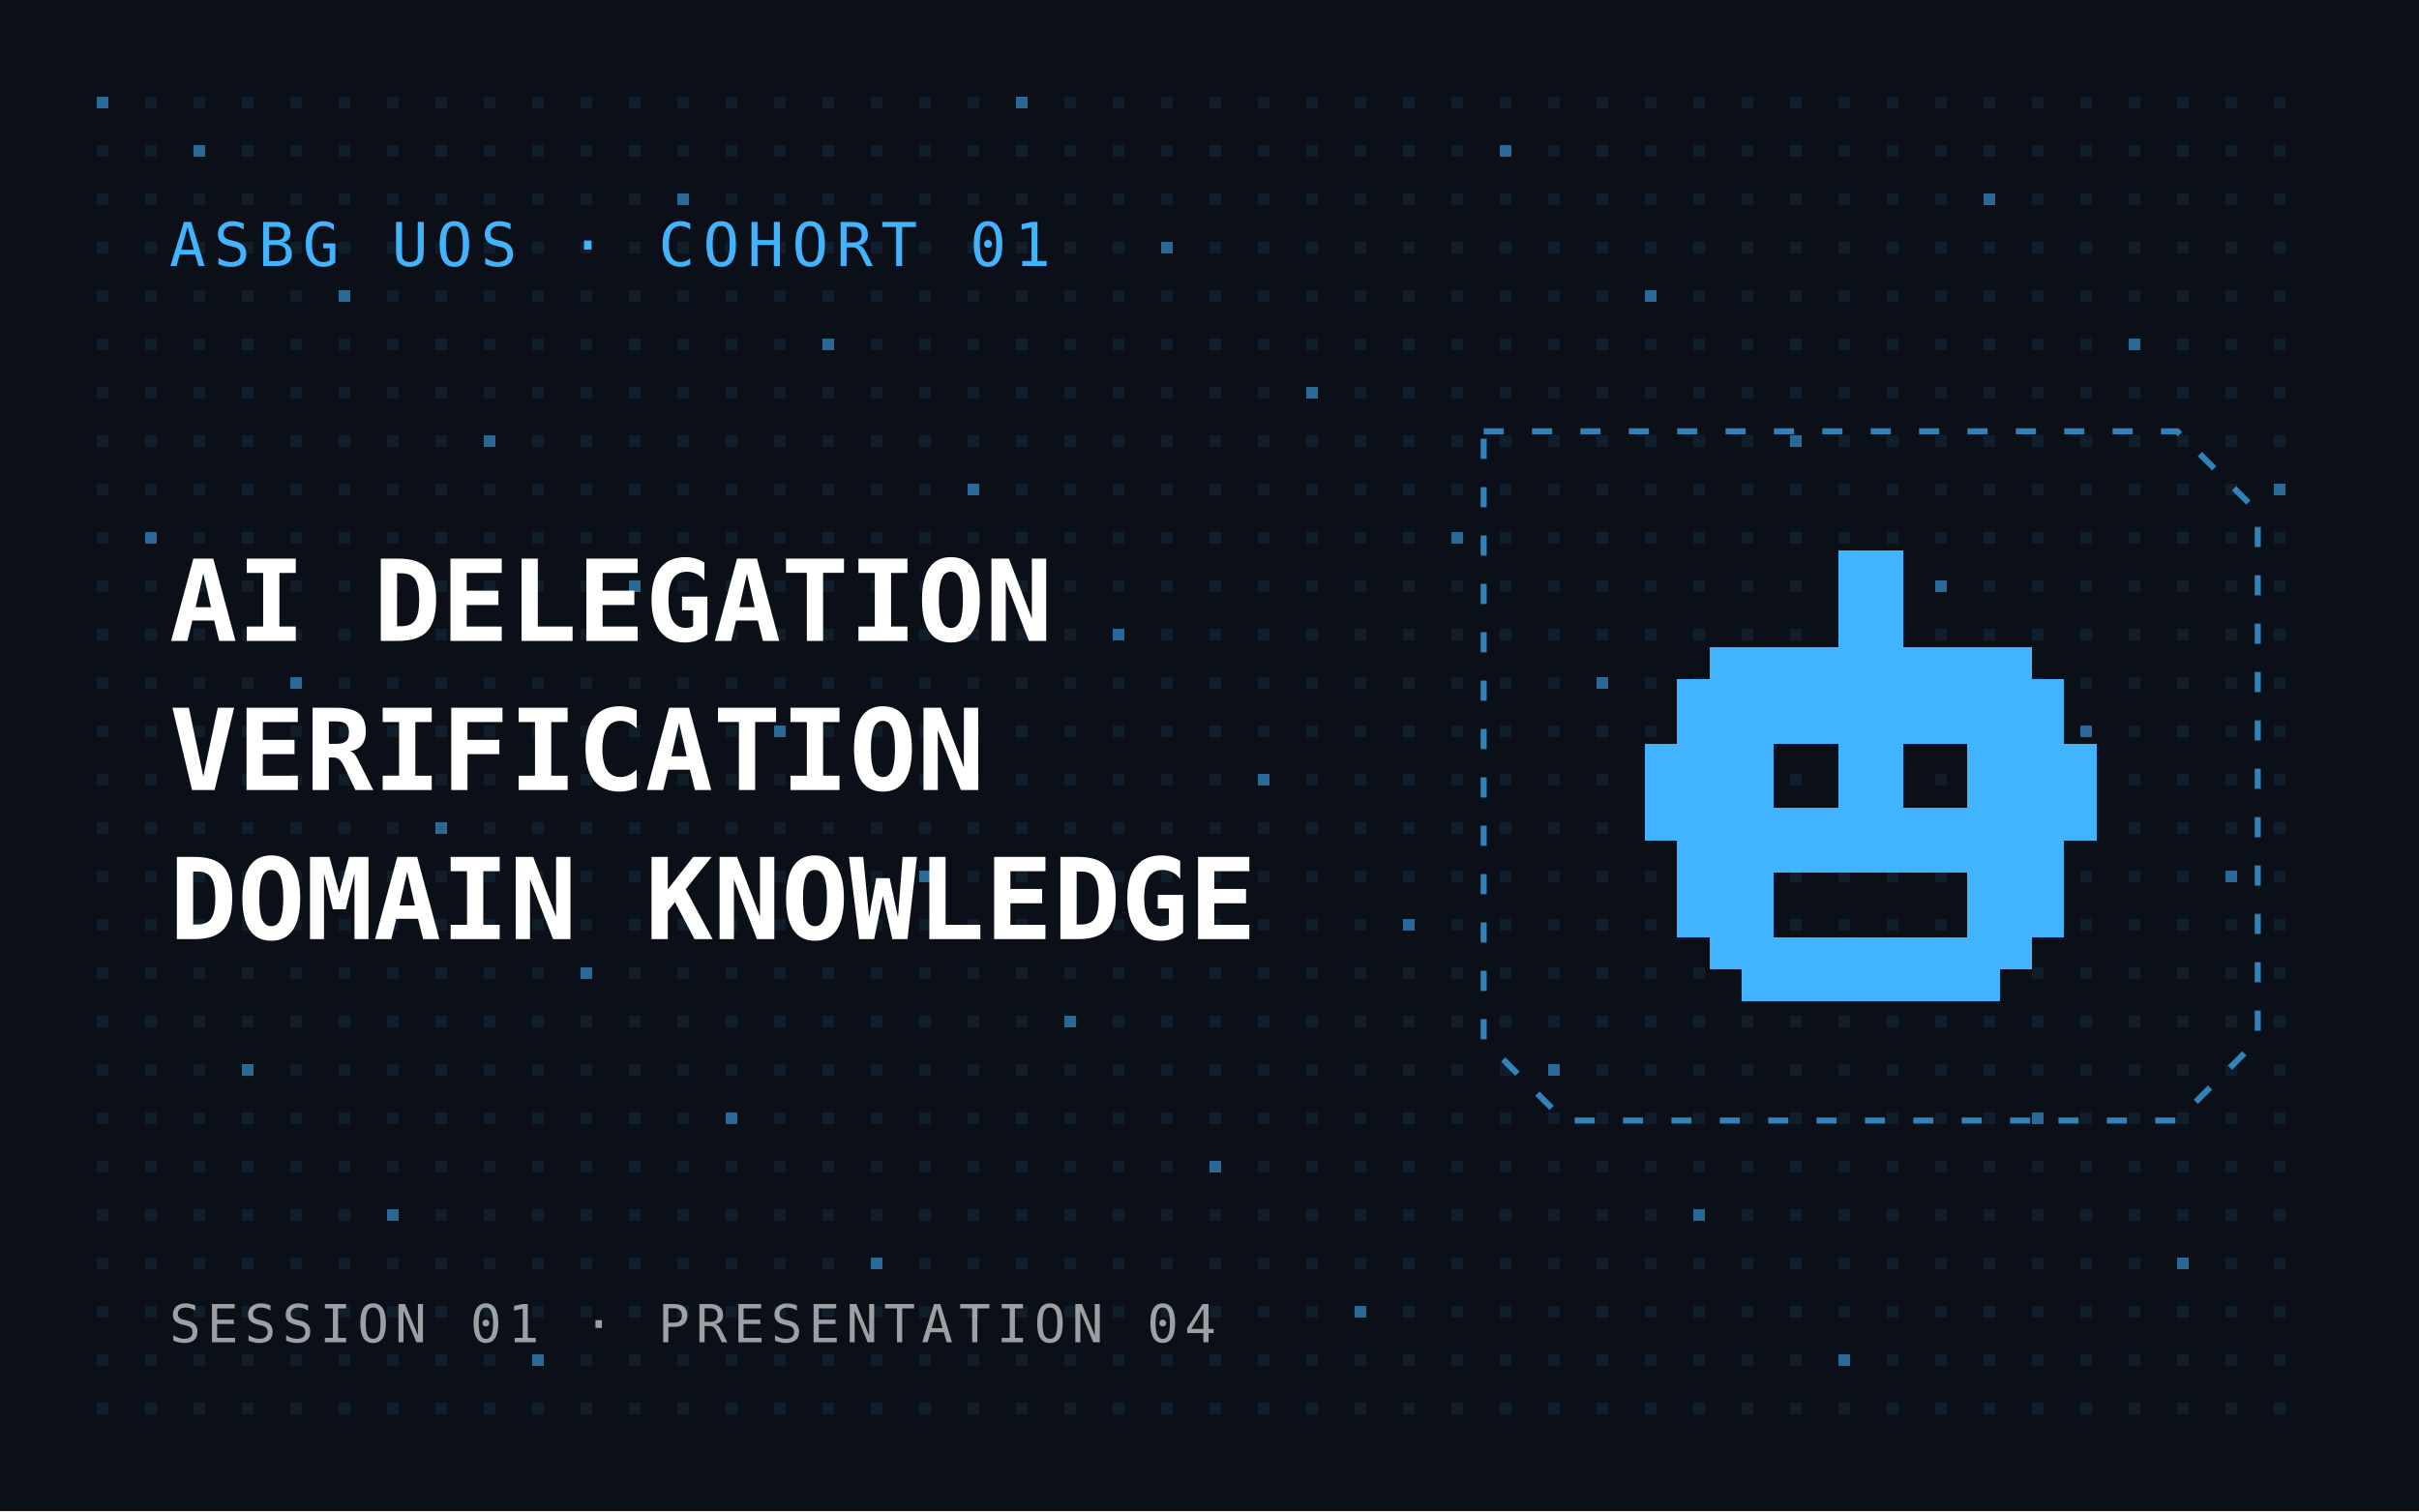
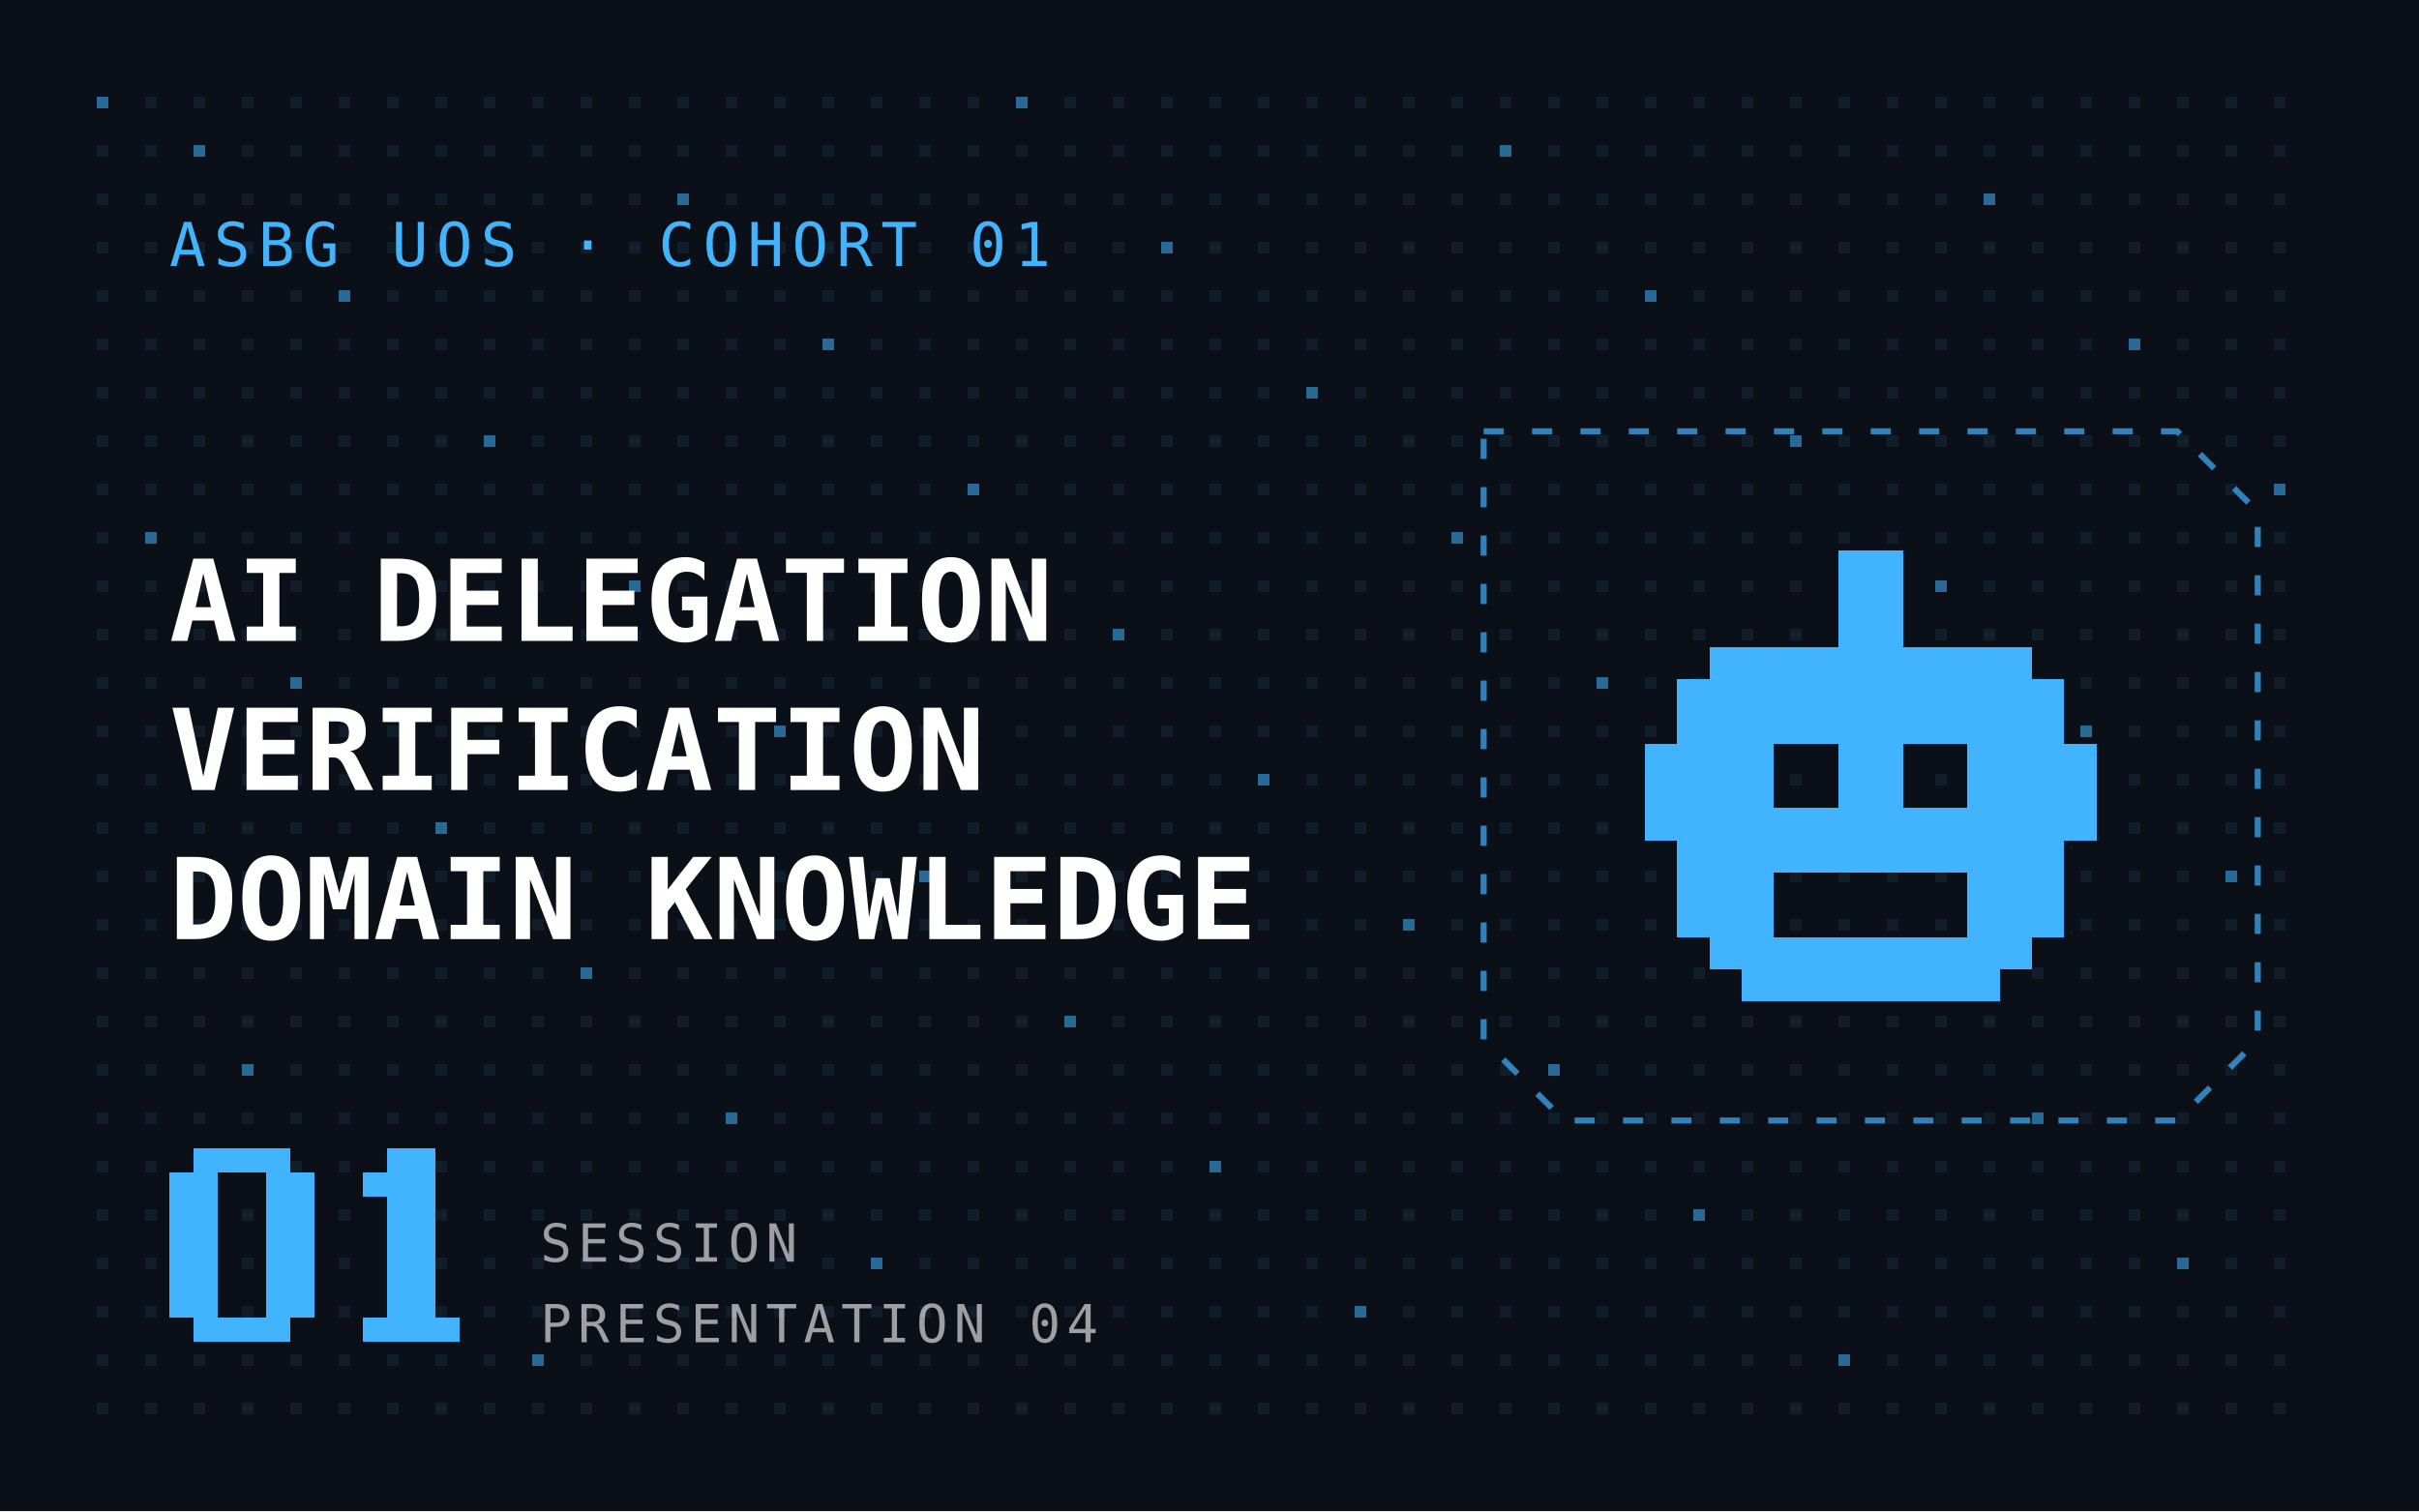
<svg xmlns="http://www.w3.org/2000/svg" viewBox="0 0 1200 750" shape-rendering="crispEdges">
  <defs>
    <pattern id="g" width="24" height="24" patternUnits="userSpaceOnUse">
      <rect width="6" height="6" fill="#42B4FF" opacity="0.09" />
    </pattern>
  </defs>
  <rect width="1200" height="750" fill="#0B0F17" />
  <g transform="translate(48 48)">
    <rect width="1104" height="654" fill="url(#g)" />
    <rect x="0" y="0" width="6" height="6" fill="#42B4FF" opacity="0.5" />
    <rect x="1080" y="192" width="6" height="6" fill="#42B4FF" opacity="0.5" />
    <rect x="1056" y="384" width="6" height="6" fill="#42B4FF" opacity="0.5" />
    <rect x="1032" y="576" width="6" height="6" fill="#42B4FF" opacity="0.5" />
    <rect x="1008" y="120" width="6" height="6" fill="#42B4FF" opacity="0.5" />
    <rect x="984" y="312" width="6" height="6" fill="#42B4FF" opacity="0.5" />
    <rect x="960" y="504" width="6" height="6" fill="#42B4FF" opacity="0.5" />
    <rect x="936" y="48" width="6" height="6" fill="#42B4FF" opacity="0.5" />
    <rect x="912" y="240" width="6" height="6" fill="#42B4FF" opacity="0.5" />
    <rect x="888" y="432" width="6" height="6" fill="#42B4FF" opacity="0.5" />
    <rect x="864" y="624" width="6" height="6" fill="#42B4FF" opacity="0.5" />
    <rect x="840" y="168" width="6" height="6" fill="#42B4FF" opacity="0.5" />
    <rect x="816" y="360" width="6" height="6" fill="#42B4FF" opacity="0.5" />
    <rect x="792" y="552" width="6" height="6" fill="#42B4FF" opacity="0.5" />
    <rect x="768" y="96" width="6" height="6" fill="#42B4FF" opacity="0.5" />
    <rect x="744" y="288" width="6" height="6" fill="#42B4FF" opacity="0.5" />
    <rect x="720" y="480" width="6" height="6" fill="#42B4FF" opacity="0.5" />
    <rect x="696" y="24" width="6" height="6" fill="#42B4FF" opacity="0.5" />
    <rect x="672" y="216" width="6" height="6" fill="#42B4FF" opacity="0.5" />
    <rect x="648" y="408" width="6" height="6" fill="#42B4FF" opacity="0.5" />
    <rect x="624" y="600" width="6" height="6" fill="#42B4FF" opacity="0.5" />
    <rect x="600" y="144" width="6" height="6" fill="#42B4FF" opacity="0.5" />
    <rect x="576" y="336" width="6" height="6" fill="#42B4FF" opacity="0.5" />
    <rect x="552" y="528" width="6" height="6" fill="#42B4FF" opacity="0.5" />
    <rect x="528" y="72" width="6" height="6" fill="#42B4FF" opacity="0.5" />
    <rect x="504" y="264" width="6" height="6" fill="#42B4FF" opacity="0.5" />
    <rect x="480" y="456" width="6" height="6" fill="#42B4FF" opacity="0.5" />
    <rect x="456" y="0" width="6" height="6" fill="#42B4FF" opacity="0.5" />
    <rect x="432" y="192" width="6" height="6" fill="#42B4FF" opacity="0.5" />
    <rect x="408" y="384" width="6" height="6" fill="#42B4FF" opacity="0.5" />
    <rect x="384" y="576" width="6" height="6" fill="#42B4FF" opacity="0.5" />
    <rect x="360" y="120" width="6" height="6" fill="#42B4FF" opacity="0.5" />
    <rect x="336" y="312" width="6" height="6" fill="#42B4FF" opacity="0.5" />
    <rect x="312" y="504" width="6" height="6" fill="#42B4FF" opacity="0.5" />
    <rect x="288" y="48" width="6" height="6" fill="#42B4FF" opacity="0.5" />
    <rect x="264" y="240" width="6" height="6" fill="#42B4FF" opacity="0.5" />
    <rect x="240" y="432" width="6" height="6" fill="#42B4FF" opacity="0.5" />
    <rect x="216" y="624" width="6" height="6" fill="#42B4FF" opacity="0.5" />
    <rect x="192" y="168" width="6" height="6" fill="#42B4FF" opacity="0.5" />
    <rect x="168" y="360" width="6" height="6" fill="#42B4FF" opacity="0.5" />
    <rect x="144" y="552" width="6" height="6" fill="#42B4FF" opacity="0.5" />
    <rect x="120" y="96" width="6" height="6" fill="#42B4FF" opacity="0.5" />
    <rect x="96" y="288" width="6" height="6" fill="#42B4FF" opacity="0.5" />
    <rect x="72" y="480" width="6" height="6" fill="#42B4FF" opacity="0.5" />
    <rect x="48" y="24" width="6" height="6" fill="#42B4FF" opacity="0.5" />
    <rect x="24" y="216" width="6" height="6" fill="#42B4FF" opacity="0.5" />
  </g>
  <path d="M736 214H1080L1120 254V516L1080 556H776L736 516Z" fill="none" stroke="#42B4FF" stroke-width="3" stroke-dasharray="10 14" opacity="0.7" shape-rendering="geometricPrecision" />
  <g id="icon" fill="#42B4FF">
    <rect x="912" y="273" width="16" height="16" />
    <rect x="928" y="273" width="16" height="16" />
    <rect x="912" y="289" width="16" height="16" />
    <rect x="928" y="289" width="16" height="16" />
    <rect x="912" y="305" width="16" height="16" />
    <rect x="928" y="305" width="16" height="16" />
    <rect x="848" y="321" width="16" height="16" />
    <rect x="864" y="321" width="16" height="16" />
    <rect x="880" y="321" width="16" height="16" />
    <rect x="896" y="321" width="16" height="16" />
    <rect x="912" y="321" width="16" height="16" />
    <rect x="928" y="321" width="16" height="16" />
    <rect x="944" y="321" width="16" height="16" />
    <rect x="960" y="321" width="16" height="16" />
    <rect x="976" y="321" width="16" height="16" />
    <rect x="992" y="321" width="16" height="16" />
    <rect x="832" y="337" width="16" height="16" />
    <rect x="848" y="337" width="16" height="16" />
    <rect x="864" y="337" width="16" height="16" />
    <rect x="880" y="337" width="16" height="16" />
    <rect x="896" y="337" width="16" height="16" />
    <rect x="912" y="337" width="16" height="16" />
    <rect x="928" y="337" width="16" height="16" />
    <rect x="944" y="337" width="16" height="16" />
    <rect x="960" y="337" width="16" height="16" />
    <rect x="976" y="337" width="16" height="16" />
    <rect x="992" y="337" width="16" height="16" />
    <rect x="1008" y="337" width="16" height="16" />
    <rect x="832" y="353" width="16" height="16" />
    <rect x="848" y="353" width="16" height="16" />
    <rect x="864" y="353" width="16" height="16" />
    <rect x="880" y="353" width="16" height="16" />
    <rect x="896" y="353" width="16" height="16" />
    <rect x="912" y="353" width="16" height="16" />
    <rect x="928" y="353" width="16" height="16" />
    <rect x="944" y="353" width="16" height="16" />
    <rect x="960" y="353" width="16" height="16" />
    <rect x="976" y="353" width="16" height="16" />
    <rect x="992" y="353" width="16" height="16" />
    <rect x="1008" y="353" width="16" height="16" />
    <rect x="816" y="369" width="16" height="16" />
    <rect x="832" y="369" width="16" height="16" />
    <rect x="848" y="369" width="16" height="16" />
    <rect x="864" y="369" width="16" height="16" />
    <rect x="912" y="369" width="16" height="16" />
    <rect x="928" y="369" width="16" height="16" />
    <rect x="976" y="369" width="16" height="16" />
    <rect x="992" y="369" width="16" height="16" />
    <rect x="1008" y="369" width="16" height="16" />
    <rect x="1024" y="369" width="16" height="16" />
    <rect x="816" y="385" width="16" height="16" />
    <rect x="832" y="385" width="16" height="16" />
    <rect x="848" y="385" width="16" height="16" />
    <rect x="864" y="385" width="16" height="16" />
    <rect x="912" y="385" width="16" height="16" />
    <rect x="928" y="385" width="16" height="16" />
    <rect x="976" y="385" width="16" height="16" />
    <rect x="992" y="385" width="16" height="16" />
    <rect x="1008" y="385" width="16" height="16" />
    <rect x="1024" y="385" width="16" height="16" />
    <rect x="816" y="401" width="16" height="16" />
    <rect x="832" y="401" width="16" height="16" />
    <rect x="848" y="401" width="16" height="16" />
    <rect x="864" y="401" width="16" height="16" />
    <rect x="880" y="401" width="16" height="16" />
    <rect x="896" y="401" width="16" height="16" />
    <rect x="912" y="401" width="16" height="16" />
    <rect x="928" y="401" width="16" height="16" />
    <rect x="944" y="401" width="16" height="16" />
    <rect x="960" y="401" width="16" height="16" />
    <rect x="976" y="401" width="16" height="16" />
    <rect x="992" y="401" width="16" height="16" />
    <rect x="1008" y="401" width="16" height="16" />
    <rect x="1024" y="401" width="16" height="16" />
    <rect x="832" y="417" width="16" height="16" />
    <rect x="848" y="417" width="16" height="16" />
    <rect x="864" y="417" width="16" height="16" />
    <rect x="880" y="417" width="16" height="16" />
    <rect x="896" y="417" width="16" height="16" />
    <rect x="912" y="417" width="16" height="16" />
    <rect x="928" y="417" width="16" height="16" />
    <rect x="944" y="417" width="16" height="16" />
    <rect x="960" y="417" width="16" height="16" />
    <rect x="976" y="417" width="16" height="16" />
    <rect x="992" y="417" width="16" height="16" />
    <rect x="1008" y="417" width="16" height="16" />
    <rect x="832" y="433" width="16" height="16" />
    <rect x="848" y="433" width="16" height="16" />
    <rect x="864" y="433" width="16" height="16" />
    <rect x="976" y="433" width="16" height="16" />
    <rect x="992" y="433" width="16" height="16" />
    <rect x="1008" y="433" width="16" height="16" />
    <rect x="832" y="449" width="16" height="16" />
    <rect x="848" y="449" width="16" height="16" />
    <rect x="864" y="449" width="16" height="16" />
    <rect x="976" y="449" width="16" height="16" />
    <rect x="992" y="449" width="16" height="16" />
    <rect x="1008" y="449" width="16" height="16" />
    <rect x="848" y="465" width="16" height="16" />
    <rect x="864" y="465" width="16" height="16" />
    <rect x="880" y="465" width="16" height="16" />
    <rect x="896" y="465" width="16" height="16" />
    <rect x="912" y="465" width="16" height="16" />
    <rect x="928" y="465" width="16" height="16" />
    <rect x="944" y="465" width="16" height="16" />
    <rect x="960" y="465" width="16" height="16" />
    <rect x="976" y="465" width="16" height="16" />
    <rect x="992" y="465" width="16" height="16" />
    <rect x="864" y="481" width="16" height="16" />
    <rect x="880" y="481" width="16" height="16" />
    <rect x="896" y="481" width="16" height="16" />
    <rect x="912" y="481" width="16" height="16" />
    <rect x="928" y="481" width="16" height="16" />
    <rect x="944" y="481" width="16" height="16" />
    <rect x="960" y="481" width="16" height="16" />
    <rect x="976" y="481" width="16" height="16" />
  </g>
  <text x="84" y="132" font-family="Menlo, ui-monospace, monospace" font-size="30" fill="#42B4FF" letter-spacing="4">ASBG UOS · COHORT 01</text>
  <g id="keywords" font-family="Menlo, ui-monospace, monospace" font-weight="700" fill="#FFFFFF">
    <text x="84" y="318" font-size="56">AI DELEGATION</text>
    <text x="84" y="392" font-size="56">VERIFICATION</text>
    <text x="84" y="466" font-size="56">DOMAIN KNOWLEDGE</text>
  </g>
-   <text x="84" y="666" font-family="Menlo, ui-monospace, monospace" font-size="26" fill="#FFFFFF" opacity="0.6" letter-spacing="3">SESSION 01 · PRESENTATION 04</text>
+   <g id="session" fill="#42B4FF">
+     <rect x="96" y="570" width="12" height="12" />
+     <rect x="108" y="570" width="12" height="12" />
+     <rect x="120" y="570" width="12" height="12" />
+     <rect x="132" y="570" width="12" height="12" />
+     <rect x="84" y="582" width="12" height="12" />
+     <rect x="96" y="582" width="12" height="12" />
+     <rect x="132" y="582" width="12" height="12" />
+     <rect x="144" y="582" width="12" height="12" />
+     <rect x="84" y="594" width="12" height="12" />
+     <rect x="96" y="594" width="12" height="12" />
+     <rect x="132" y="594" width="12" height="12" />
+     <rect x="144" y="594" width="12" height="12" />
+     <rect x="84" y="606" width="12" height="12" />
+     <rect x="96" y="606" width="12" height="12" />
+     <rect x="132" y="606" width="12" height="12" />
+     <rect x="144" y="606" width="12" height="12" />
+     <rect x="84" y="618" width="12" height="12" />
+     <rect x="96" y="618" width="12" height="12" />
+     <rect x="132" y="618" width="12" height="12" />
+     <rect x="144" y="618" width="12" height="12" />
+     <rect x="84" y="630" width="12" height="12" />
+     <rect x="96" y="630" width="12" height="12" />
+     <rect x="132" y="630" width="12" height="12" />
+     <rect x="144" y="630" width="12" height="12" />
+     <rect x="84" y="642" width="12" height="12" />
+     <rect x="96" y="642" width="12" height="12" />
+     <rect x="132" y="642" width="12" height="12" />
+     <rect x="144" y="642" width="12" height="12" />
+     <rect x="96" y="654" width="12" height="12" />
+     <rect x="108" y="654" width="12" height="12" />
+     <rect x="120" y="654" width="12" height="12" />
+     <rect x="132" y="654" width="12" height="12" />
+     <rect x="192" y="570" width="12" height="12" />
+     <rect x="204" y="570" width="12" height="12" />
+     <rect x="180" y="582" width="12" height="12" />
+     <rect x="192" y="582" width="12" height="12" />
+     <rect x="204" y="582" width="12" height="12" />
+     <rect x="192" y="594" width="12" height="12" />
+     <rect x="204" y="594" width="12" height="12" />
+     <rect x="192" y="606" width="12" height="12" />
+     <rect x="204" y="606" width="12" height="12" />
+     <rect x="192" y="618" width="12" height="12" />
+     <rect x="204" y="618" width="12" height="12" />
+     <rect x="192" y="630" width="12" height="12" />
+     <rect x="204" y="630" width="12" height="12" />
+     <rect x="192" y="642" width="12" height="12" />
+     <rect x="204" y="642" width="12" height="12" />
+     <rect x="180" y="654" width="12" height="12" />
+     <rect x="192" y="654" width="12" height="12" />
+     <rect x="204" y="654" width="12" height="12" />
+     <rect x="216" y="654" width="12" height="12" />
+   </g>
+   <g id="label" font-family="Menlo, ui-monospace, monospace" font-size="26" fill="#FFFFFF" opacity="0.6" letter-spacing="3">
+     <text x="268" y="626">SESSION</text>
+     <text x="268" y="666">PRESENTATION 04</text>
+   </g>
</svg>
